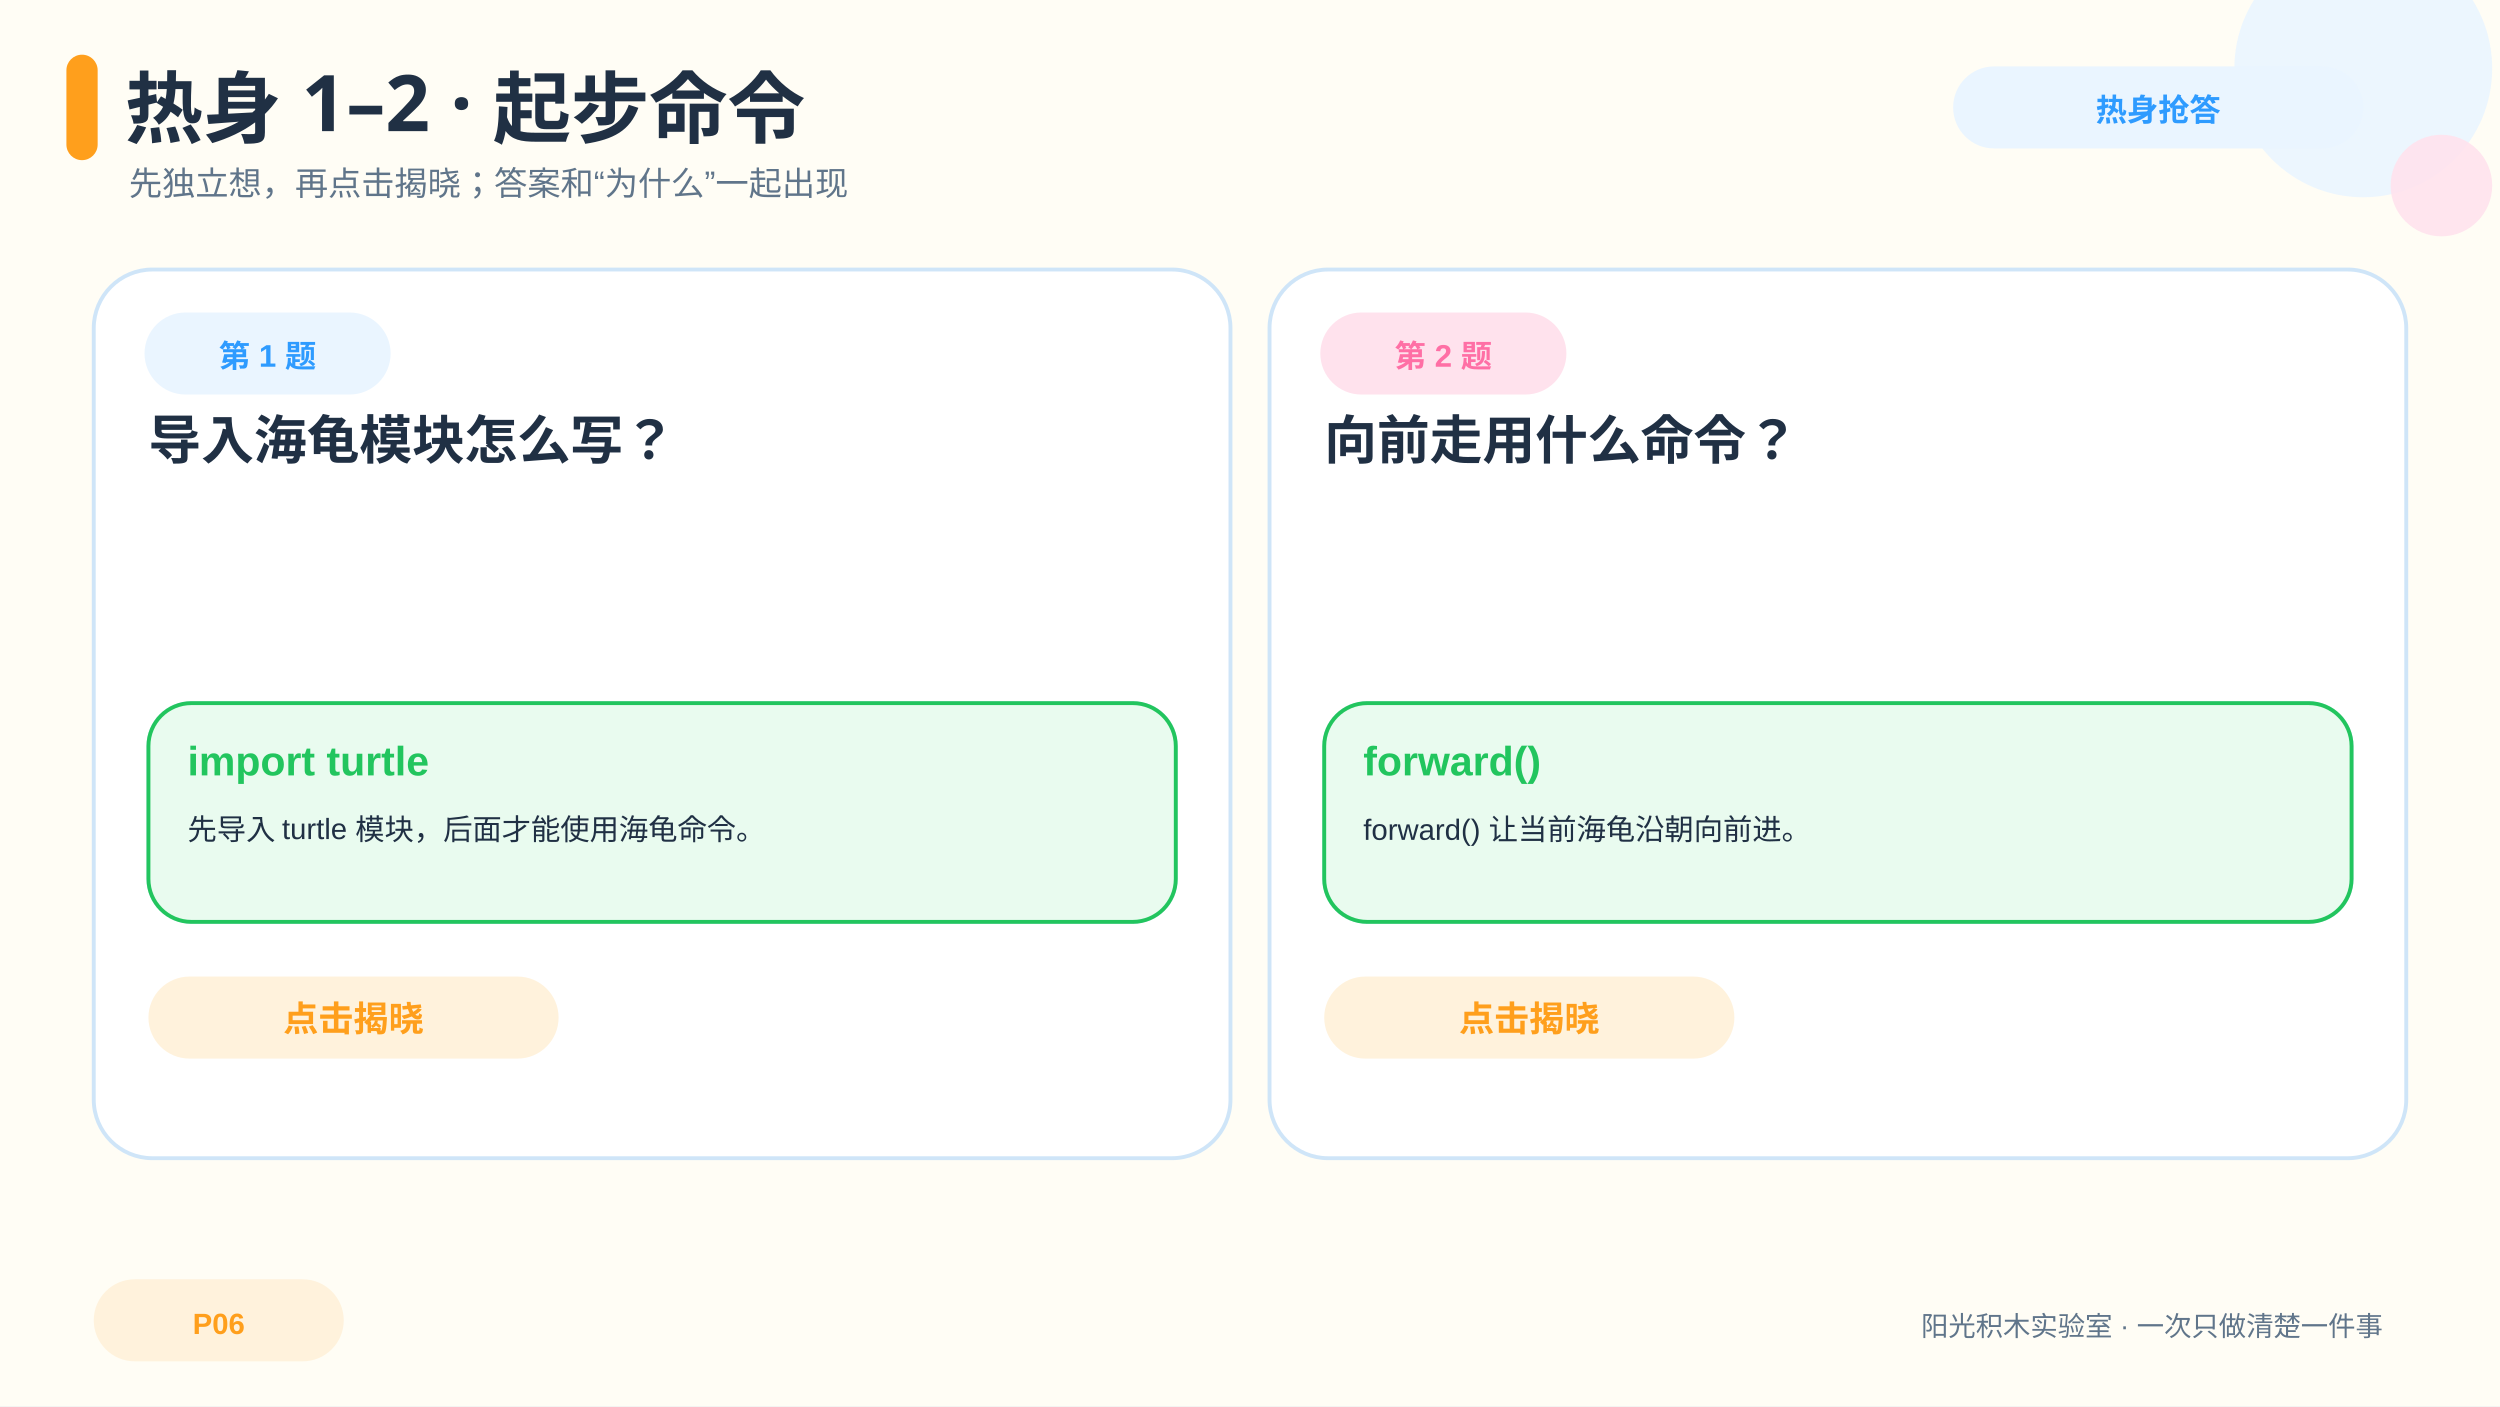
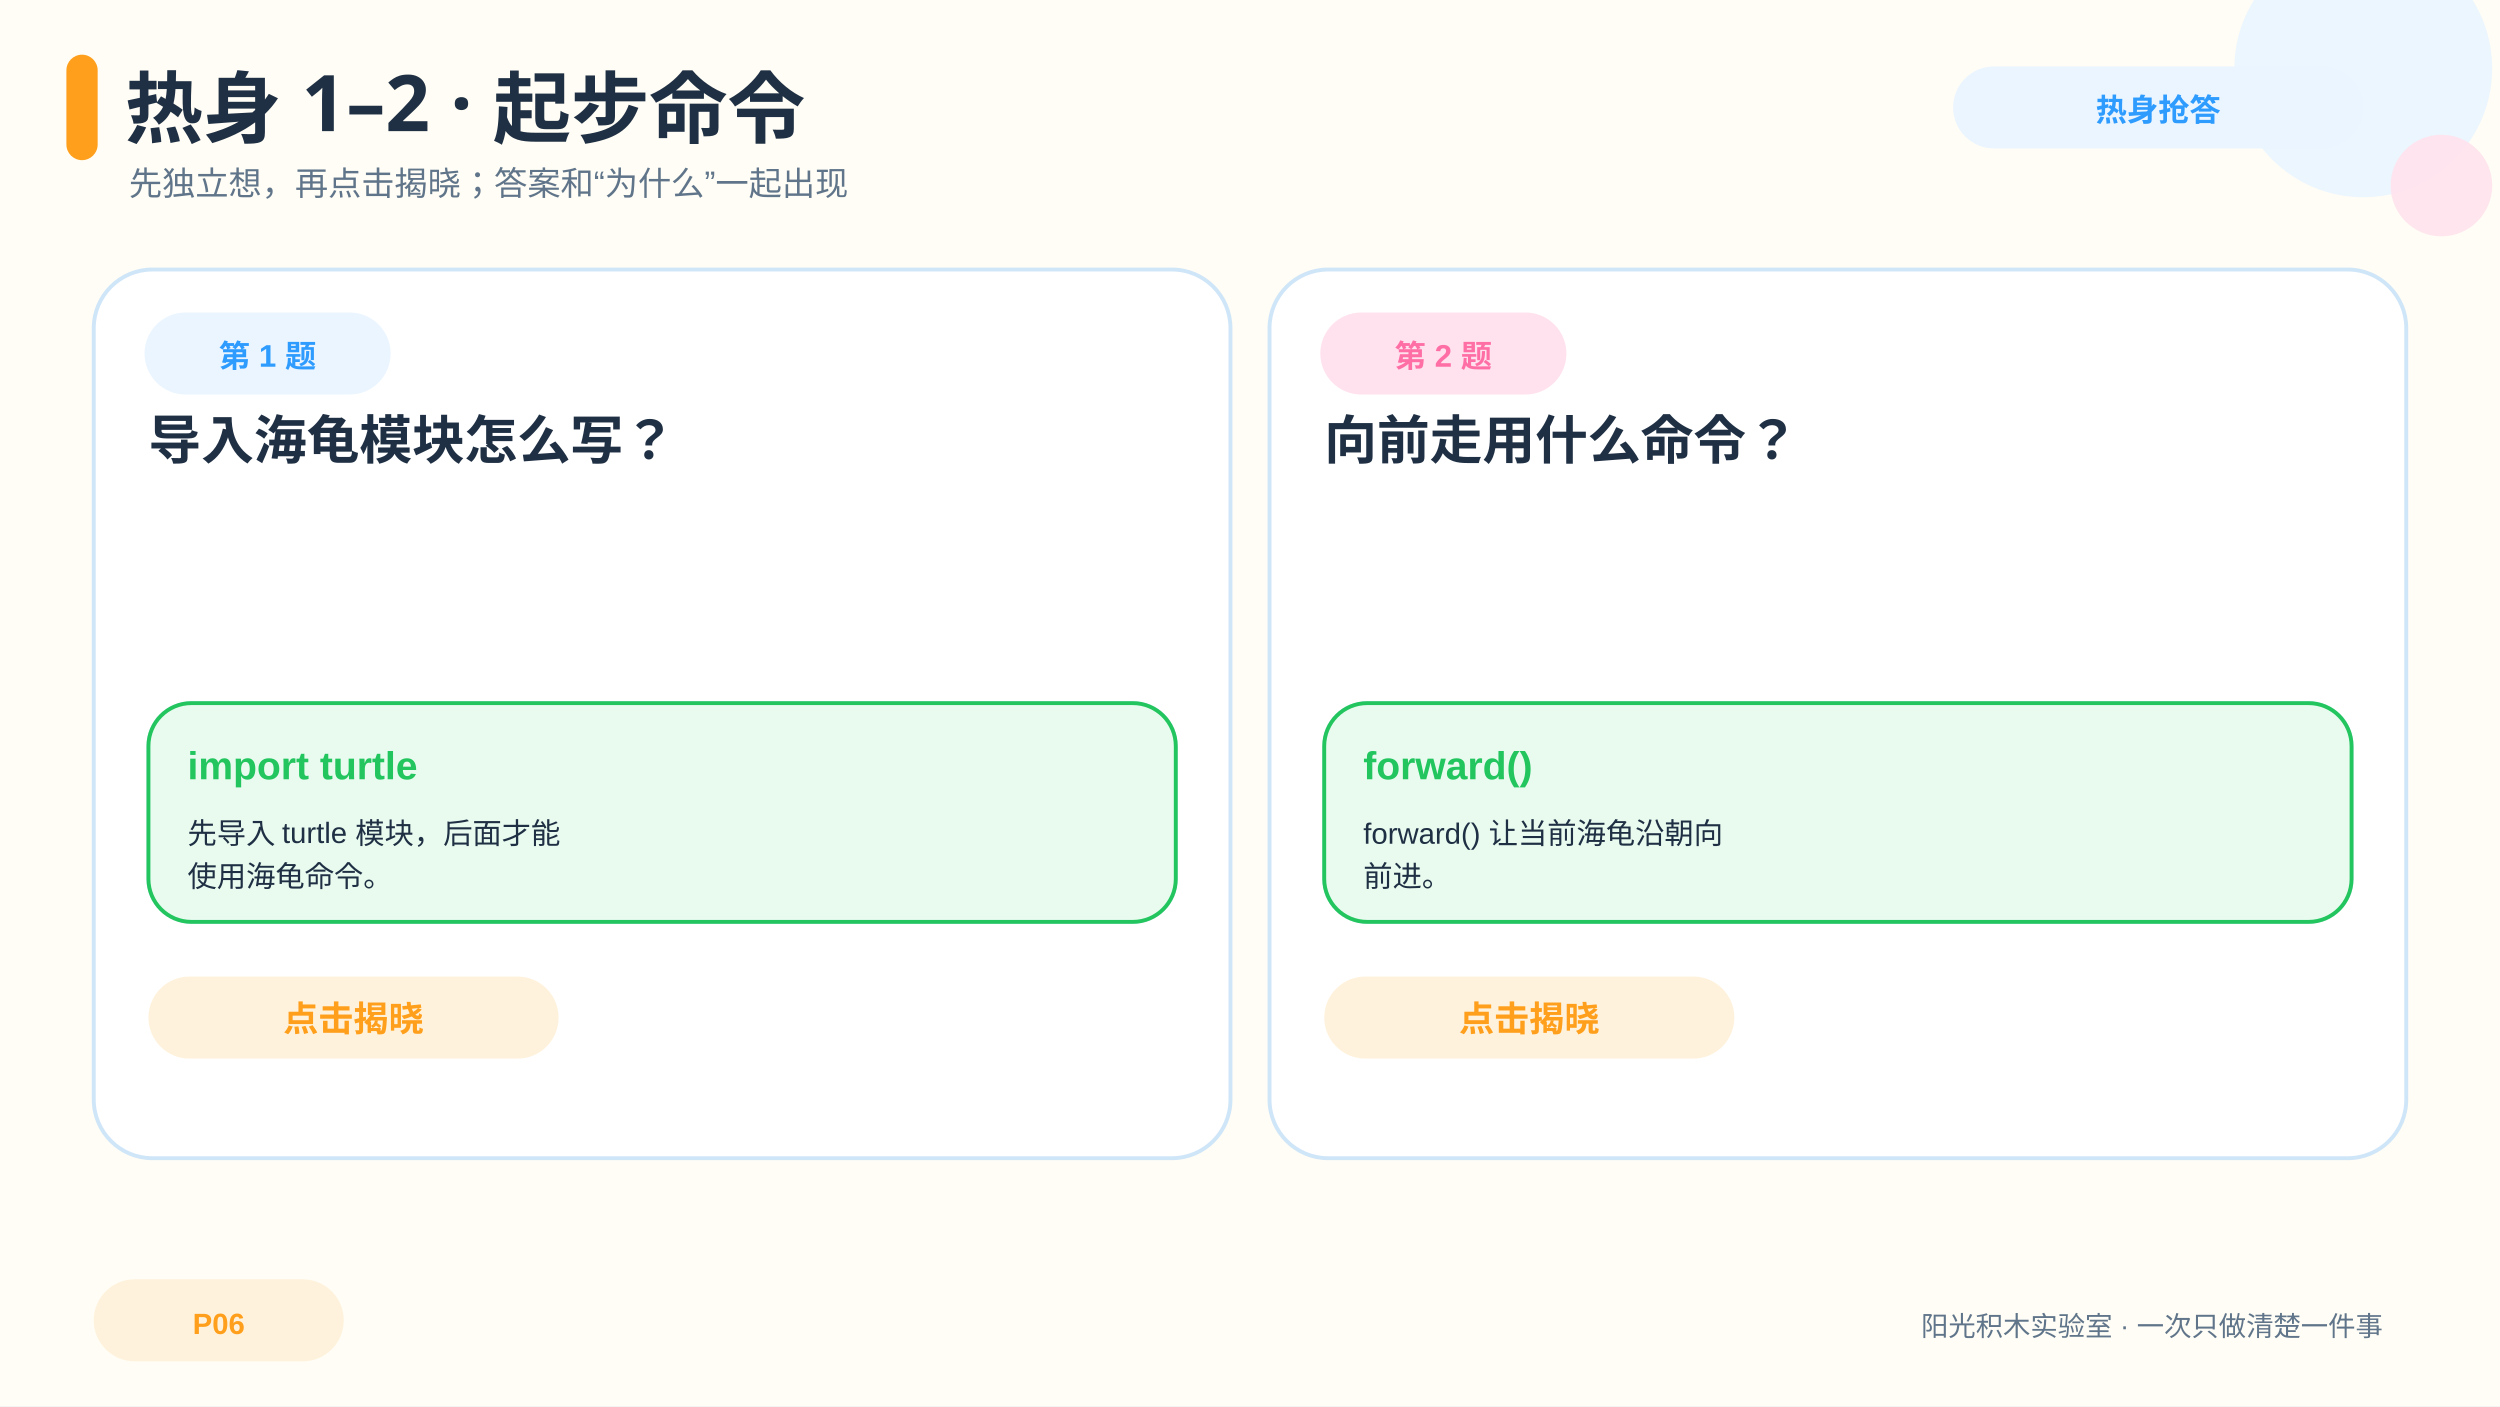
<svg xmlns="http://www.w3.org/2000/svg" viewBox="0 0 1280 720" data-pptx-page-role="content" font-family="Microsoft YaHei, Arial, sans-serif">
  <rect x="0" y="0" width="1280" height="720" rx="0" fill="#FFFDF5" id="page-bg" />
  <circle cx="1210" cy="35" r="66" fill="#EAF5FF" opacity="0.9" />
  <circle cx="1250" cy="95" r="26" fill="#FFE2ED" opacity="0.9" />
  <rect x="34" y="28" width="16" height="54" rx="8" fill="#FF9F1C" />
  <text x="64" y="70" font-family="YouYuan, Microsoft YaHei, sans-serif" font-size="40" font-weight="700" fill="#203044" text-anchor="start">热身 1–2 · 起步命令</text>
  <text x="66" y="100" font-family="Microsoft YaHei, Arial, sans-serif" font-size="17" font-weight="400" fill="#60758A" text-anchor="start">先独立想，再点击揭晓；答案和“为什么”一起出现</text>
  <rect x="1000" y="34" width="210" height="42" rx="21" fill="#EAF5FF" />
  <text x="1105.0" y="62" font-family="Microsoft YaHei, Arial, sans-serif" font-size="16" font-weight="700" fill="#2E9BFF" text-anchor="middle">热身抢答</text>
  <rect x="48" y="655" width="128" height="42" rx="21" fill="#FFF2DC" />
  <text x="112.0" y="683" font-family="Microsoft YaHei, Arial, sans-serif" font-size="15" font-weight="700" fill="#FF9F1C" text-anchor="middle">P06</text>
  <rect x="48" y="138" width="582" height="455" rx="30" fill="#FFFFFF" stroke="#CFE5F8" stroke-width="2" />
  <rect x="74" y="160" width="126" height="42" rx="21" fill="#EAF5FF" />
  <text x="137.0" y="188" font-family="Microsoft YaHei, Arial, sans-serif" font-size="16" font-weight="700" fill="#2E9BFF" text-anchor="middle">第 1 题</text>
  <text x="76" y="235" font-family="Microsoft YaHei, Arial, sans-serif" font-size="27" font-weight="700" fill="#203044" text-anchor="start">
    <tspan x="76" dy="0">导入海龟模块怎么写？</tspan>
  </text>
  <rect x="76" y="360" width="526" height="112" rx="22" fill="#FFFDF5" stroke="#CFE5F8" stroke-width="2" />
  <text x="96" y="398" font-family="Microsoft YaHei, Arial, sans-serif" font-size="18" font-weight="700" fill="#60758A" text-anchor="start">先说你的答案</text>
  <text x="96" y="436" font-family="Microsoft YaHei, Arial, sans-serif" font-size="18" font-weight="400" fill="#60758A" text-anchor="start">再点击下方按钮揭晓</text>
  <rect x="76" y="500" width="210" height="42" rx="21" fill="#FFF2DC" />
  <text x="181.0" y="528" font-family="Microsoft YaHei, Arial, sans-serif" font-size="18" font-weight="700" fill="#FF9F1C" text-anchor="middle">点击揭晓</text>
  <g id="reveal-q1-hit" data-pptx-role="decoration" data-pptx-bounds="0 0 1280 720">
    <rect x="76" y="500" width="210" height="42" rx="20" fill="#FFFFFF" opacity="0.001" />
  </g>
  <g id="answer-q1" data-pptx-role="decoration" data-pptx-bounds="0 0 1280 720">
    <rect x="76" y="360" width="526" height="112" rx="22" fill="#E9FBEF" stroke="#22C55E" stroke-width="2" />
-     <text x="96" y="397" font-family="Microsoft YaHei, Arial, sans-serif" font-size="21" font-weight="700" fill="#22C55E" text-anchor="start">import turtle</text>
-     <text x="96" y="430" font-family="Microsoft YaHei, Arial, sans-serif" font-size="15" font-weight="400" fill="#203044" text-anchor="start">
-       <tspan x="96" dy="0">先导入 turtle 模块，后面才能使用海龟命令。</tspan>
+     <text x="96" y="399" font-family="Microsoft YaHei, Arial, sans-serif" font-size="20" font-weight="700" fill="#22C55E" text-anchor="start">import turtle</text>
+     <text x="96" y="432" font-family="Microsoft YaHei, Arial, sans-serif" font-size="15" font-weight="400" fill="#203044" text-anchor="start">
+       <tspan x="96" dy="0">先导入 turtle 模块，后面才能</tspan>
+       <tspan x="96" dy="22">使用海龟命令。</tspan>
    </text>
  </g>
  <rect x="650" y="138" width="582" height="455" rx="30" fill="#FFFFFF" stroke="#CFE5F8" stroke-width="2" />
  <rect x="676" y="160" width="126" height="42" rx="21" fill="#FFE2ED" />
  <text x="739.0" y="188" font-family="Microsoft YaHei, Arial, sans-serif" font-size="16" font-weight="700" fill="#FF6FA5" text-anchor="middle">第 2 题</text>
  <text x="678" y="235" font-family="Microsoft YaHei, Arial, sans-serif" font-size="27" font-weight="700" fill="#203044" text-anchor="start">
    <tspan x="678" dy="0">向前走用什么命令？</tspan>
  </text>
  <rect x="678" y="360" width="526" height="112" rx="22" fill="#FFFDF5" stroke="#CFE5F8" stroke-width="2" />
  <text x="698" y="398" font-family="Microsoft YaHei, Arial, sans-serif" font-size="18" font-weight="700" fill="#60758A" text-anchor="start">先说你的答案</text>
  <text x="698" y="436" font-family="Microsoft YaHei, Arial, sans-serif" font-size="18" font-weight="400" fill="#60758A" text-anchor="start">再点击下方按钮揭晓</text>
  <rect x="678" y="500" width="210" height="42" rx="21" fill="#FFF2DC" />
  <text x="783.0" y="528" font-family="Microsoft YaHei, Arial, sans-serif" font-size="18" font-weight="700" fill="#FF9F1C" text-anchor="middle">点击揭晓</text>
  <g id="reveal-q2-hit" data-pptx-role="decoration" data-pptx-bounds="0 0 1280 720">
    <rect x="678" y="500" width="210" height="42" rx="20" fill="#FFFFFF" opacity="0.001" />
  </g>
  <g id="answer-q2" data-pptx-role="decoration" data-pptx-bounds="0 0 1280 720">
    <rect x="678" y="360" width="526" height="112" rx="22" fill="#E9FBEF" stroke="#22C55E" stroke-width="2" />
-     <text x="698" y="397" font-family="Microsoft YaHei, Arial, sans-serif" font-size="21" font-weight="700" fill="#22C55E" text-anchor="start">forward()</text>
-     <text x="698" y="430" font-family="Microsoft YaHei, Arial, sans-serif" font-size="15" font-weight="400" fill="#203044" text-anchor="start">
-       <tspan x="698" dy="0">forward() 让当前海龟沿朝向前进。</tspan>
+     <text x="698" y="399" font-family="Microsoft YaHei, Arial, sans-serif" font-size="20" font-weight="700" fill="#22C55E" text-anchor="start">forward()</text>
+     <text x="698" y="432" font-family="Microsoft YaHei, Arial, sans-serif" font-size="15" font-weight="400" fill="#203044" text-anchor="start">
+       <tspan x="698" dy="0">forward() 让当前海龟沿朝向</tspan>
+       <tspan x="698" dy="22">前进。</tspan>
    </text>
  </g>
  <text x="1220" y="684" font-family="Microsoft YaHei, Arial, sans-serif" font-size="14" font-weight="400" fill="#60758A" text-anchor="end">阳光积木实验室 · 一次只做清楚一件事</text>
</svg>
